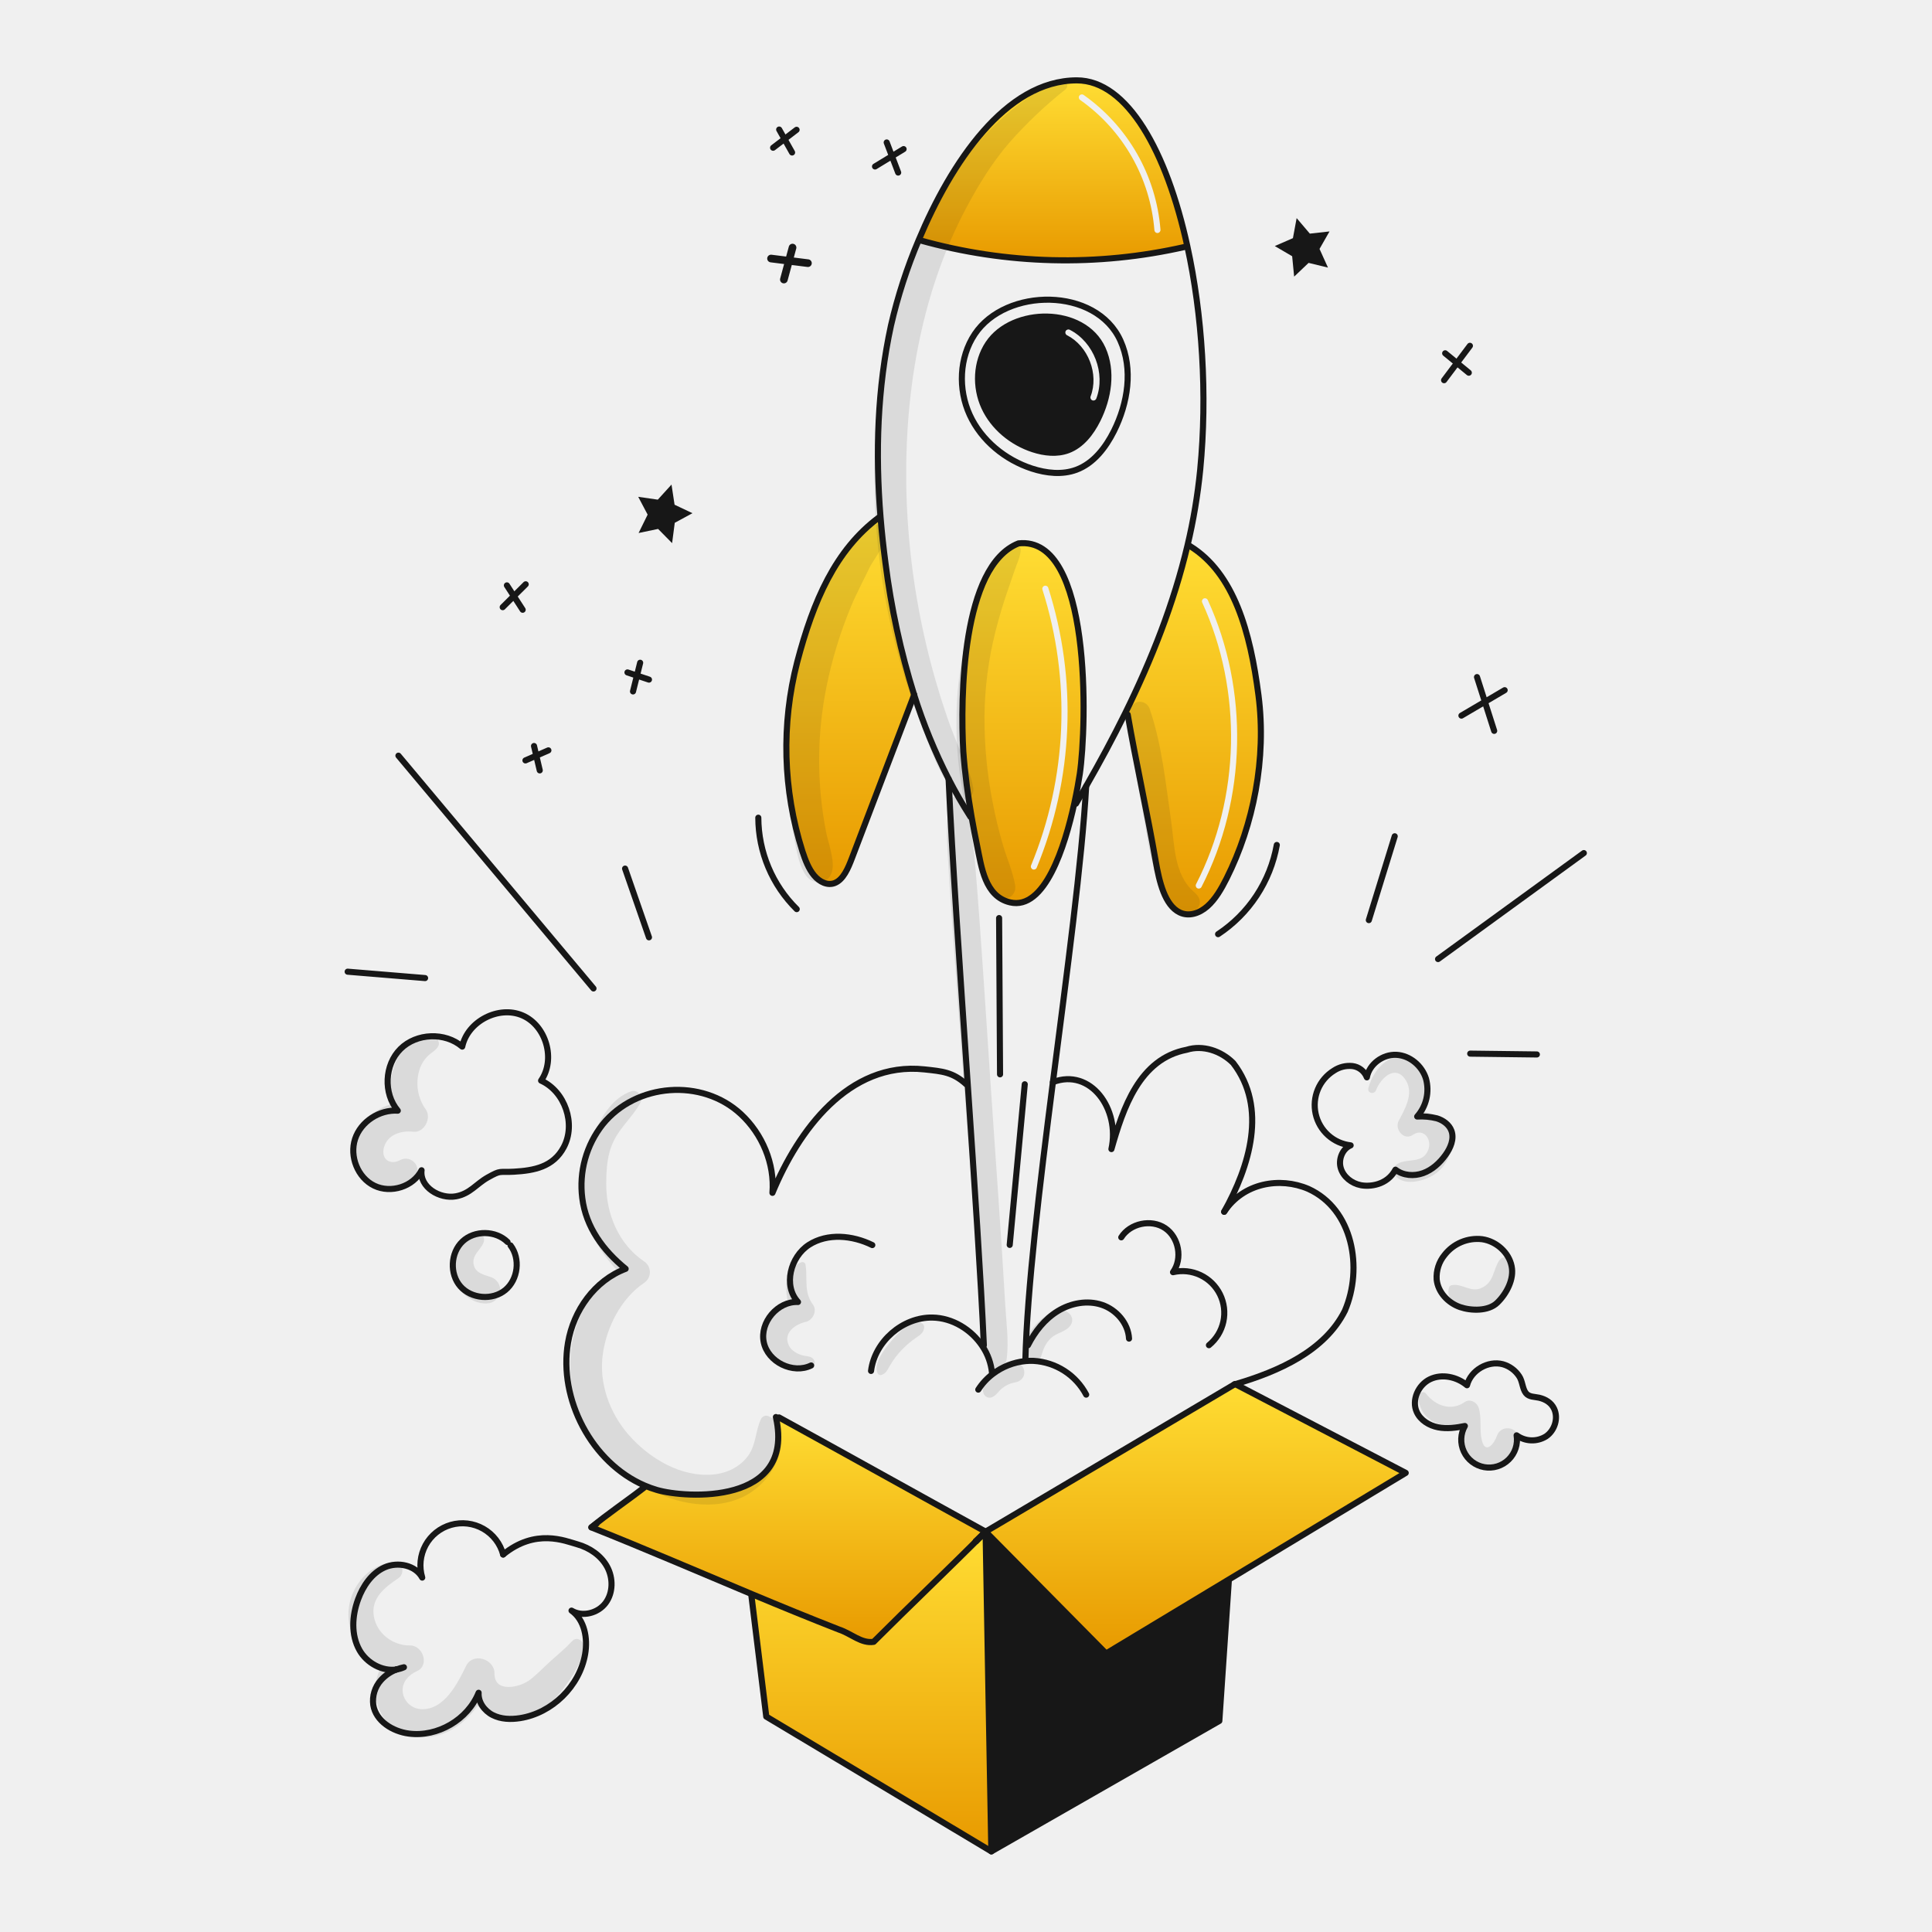
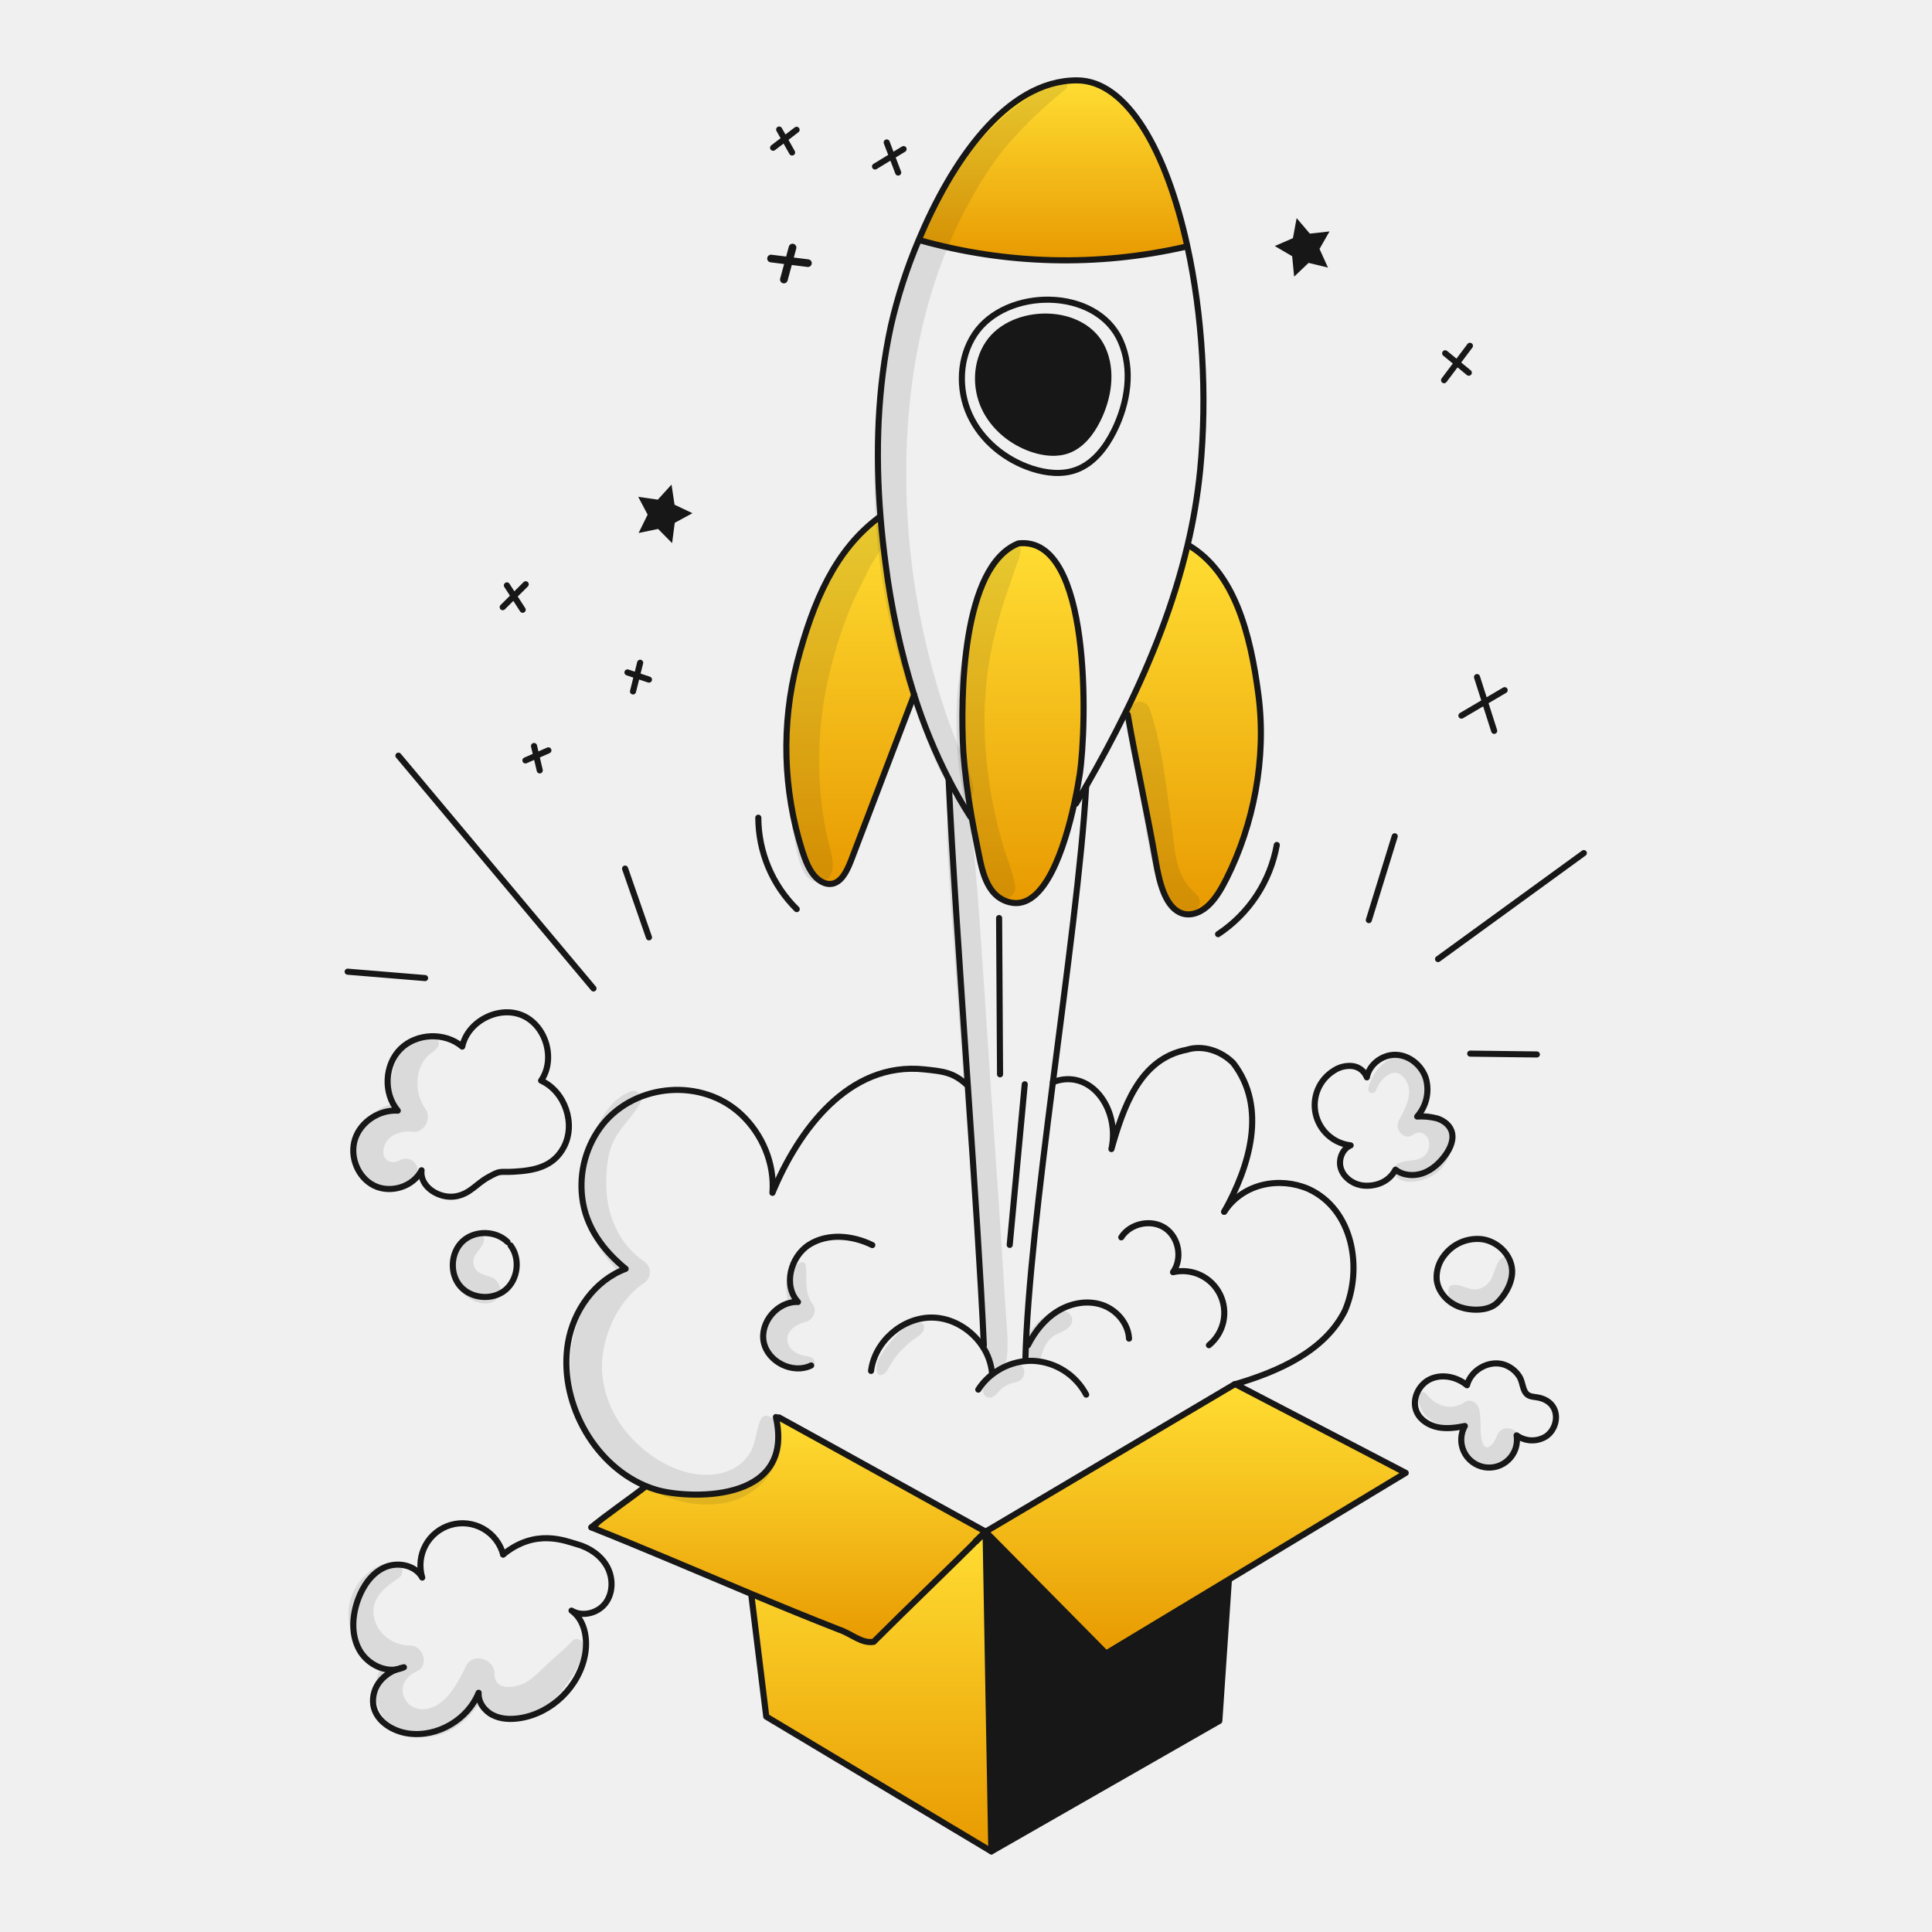
<svg xmlns="http://www.w3.org/2000/svg" width="960" height="960" viewBox="0 0 960 960" fill="none">
  <g clip-path="url(#clip0_245_123)">
-     <path fill-rule="evenodd" clip-rule="evenodd" d="M625.335 345.508C621.278 314.102 613.225 284.906 591.325 271.362L590.052 271.059C583.24 299.862 572.28 327.645 559.069 354.45L560.351 355.075C562.335 366.556 564.825 379.046 567.315 391.536C569.806 404.024 572.296 416.512 574.278 427.99C576.036 438.122 578.771 449.799 586.178 453.381C590.68 455.561 595.866 453.906 599.863 450.404C603.86 446.902 606.847 441.745 609.491 436.477C622.835 409.895 629.392 376.914 625.335 345.508ZM600.126 298.139C599.777 297.379 598.878 297.046 598.118 297.395C597.358 297.744 597.025 298.643 597.374 299.403C617.521 343.277 616.362 396.387 594.319 439.341C593.937 440.085 594.231 440.997 594.975 441.379C595.719 441.761 596.631 441.467 597.013 440.723C619.48 396.943 620.661 342.857 600.126 298.139Z" fill="url(#paint0_linear_245_123)" />
-     <path fill-rule="evenodd" clip-rule="evenodd" d="M486.127 423.271C488.08 433.261 490.507 445.672 501.86 448.376C519.147 452.483 529.138 420.582 533.799 399.238C535.144 393.092 536.044 387.824 536.544 384.544C540.046 360.616 542.65 265.953 506.076 270.01C477.839 281.182 477.156 346.792 478.656 373.392C479.456 384.261 480.899 395.06 482.756 405.777C483.603 410.642 484.541 415.496 485.541 420.33C485.738 421.277 485.93 422.262 486.127 423.271ZM520.872 292.077C520.618 291.28 519.766 290.841 518.969 291.095C518.173 291.349 517.733 292.201 517.987 292.997C532.312 337.905 530.31 386.429 512.336 430.005C512.017 430.778 512.385 431.663 513.158 431.982C513.931 432.301 514.816 431.932 515.135 431.159C533.382 386.924 535.414 337.665 520.872 292.077Z" fill="url(#paint1_linear_245_123)" />
-     <path fill-rule="evenodd" clip-rule="evenodd" d="M457.011 119.367C499.993 131.46 545.32 132.595 588.853 122.667L589.993 122.415C579.72 75.276 560.121 39.933 535.083 39.933C499.609 39.933 472.437 81.26 456.537 119.176L457.011 119.367ZM538.445 47.174C537.762 46.692 536.817 46.855 536.336 47.539C535.854 48.222 536.018 49.167 536.701 49.649C547.229 57.069 555.995 66.717 562.376 77.906C568.756 89.095 572.595 101.552 573.62 114.392C573.687 115.225 574.416 115.847 575.25 115.78C576.083 115.714 576.705 114.984 576.638 114.151C575.578 100.868 571.607 87.981 565.006 76.406C558.405 64.831 549.337 54.85 538.445 47.174Z" fill="url(#paint2_linear_245_123)" />
+     <path fillRule="evenodd" clip-rule="evenodd" d="M625.335 345.508C621.278 314.102 613.225 284.906 591.325 271.362L590.052 271.059C583.24 299.862 572.28 327.645 559.069 354.45L560.351 355.075C562.335 366.556 564.825 379.046 567.315 391.536C569.806 404.024 572.296 416.512 574.278 427.99C576.036 438.122 578.771 449.799 586.178 453.381C590.68 455.561 595.866 453.906 599.863 450.404C603.86 446.902 606.847 441.745 609.491 436.477C622.835 409.895 629.392 376.914 625.335 345.508ZM600.126 298.139C599.777 297.379 598.878 297.046 598.118 297.395C597.358 297.744 597.025 298.643 597.374 299.403C617.521 343.277 616.362 396.387 594.319 439.341C593.937 440.085 594.231 440.997 594.975 441.379C595.719 441.761 596.631 441.467 597.013 440.723C619.48 396.943 620.661 342.857 600.126 298.139Z" fill="url(#paint0_linear_245_123)" />
+     <path fillRule="evenodd" clip-rule="evenodd" d="M486.127 423.271C488.08 433.261 490.507 445.672 501.86 448.376C519.147 452.483 529.138 420.582 533.799 399.238C535.144 393.092 536.044 387.824 536.544 384.544C540.046 360.616 542.65 265.953 506.076 270.01C477.839 281.182 477.156 346.792 478.656 373.392C479.456 384.261 480.899 395.06 482.756 405.777C483.603 410.642 484.541 415.496 485.541 420.33C485.738 421.277 485.93 422.262 486.127 423.271ZM520.872 292.077C520.618 291.28 519.766 290.841 518.969 291.095C518.173 291.349 517.733 292.201 517.987 292.997C532.312 337.905 530.31 386.429 512.336 430.005C512.017 430.778 512.385 431.663 513.158 431.982C513.931 432.301 514.816 431.932 515.135 431.159C533.382 386.924 535.414 337.665 520.872 292.077Z" fill="url(#paint1_linear_245_123)" />
+     <path fillRule="evenodd" clip-rule="evenodd" d="M457.011 119.367C499.993 131.46 545.32 132.595 588.853 122.667L589.993 122.415C579.72 75.276 560.121 39.933 535.083 39.933C499.609 39.933 472.437 81.26 456.537 119.176L457.011 119.367ZM538.445 47.174C537.762 46.692 536.817 46.855 536.336 47.539C535.854 48.222 536.018 49.167 536.701 49.649C547.229 57.069 555.995 66.717 562.376 77.906C568.756 89.095 572.595 101.552 573.62 114.392C573.687 115.225 574.416 115.847 575.25 115.78C576.083 115.714 576.705 114.984 576.638 114.151C575.578 100.868 571.607 87.981 565.006 76.406C558.405 64.831 549.337 54.85 538.445 47.174Z" fill="url(#paint2_linear_245_123)" />
    <path d="M698.482 731.87L610.167 785.116L549.6 821.628L489.754 761.076L613.361 687.909C613.523 687.859 613.684 687.819 613.846 687.768L698.482 731.87Z" fill="url(#paint3_linear_245_123)" />
    <path d="M613.841 687.768C613.679 687.819 613.518 687.859 613.356 687.909L613.709 687.698L613.841 687.768Z" fill="url(#paint4_linear_245_123)" />
    <path d="M404.522 435C401.808 431.75 400.132 427.35 398.699 422.96C389.027 392.481 388.139 359.894 396.136 328.933C404.136 298.556 415.136 273.154 436.836 257.033L437.536 256.972C438.162 264.581 438.99 272.181 439.989 279.729C442.796 301.953 447.564 323.885 454.239 345.267C443.935 372.303 433.635 399.34 423.339 426.376C421.401 431.483 419.02 437.084 414.771 438.759C411.213 440.181 407.237 438.264 404.522 435Z" fill="url(#paint5_linear_245_123)" />
    <path d="M492.605 919.935C491.657 867.275 490.648 813.787 489.749 761.076L549.6 821.628L610.172 785.116L610.566 785.772L605.873 855.114L492.605 919.935Z" fill="#171717" />
    <path d="M489.749 761.076C490.649 813.787 491.657 867.276 492.605 919.935L380.756 852.974L373.338 792.594L373.538 792.094C387.949 798.119 402.401 804.053 416.974 809.745C423.029 811.764 428.074 816.81 434.13 815.8C452.094 797.837 471.047 779.873 489.13 761.687C489.23 761.596 489.322 761.495 489.412 761.405C489.544 761.283 489.634 761.182 489.685 761.132L489.749 761.076Z" fill="url(#paint6_linear_245_123)" />
    <path d="M485.2 765.527C485.153 765.568 485.109 765.612 485.069 765.658C485.027 765.69 484.989 765.727 484.958 765.769C484.922 765.794 484.892 765.825 484.867 765.86C484.685 766.032 484.695 766.011 484.867 765.86C484.894 765.827 484.925 765.797 484.958 765.769L485.069 765.658L485.2 765.527ZM373.54 792.1C347.04 781.009 320.658 769.625 293.854 758.938C293.965 758.938 296.195 757.232 296.397 757.051C296.306 757.101 295.62 757.606 293.854 758.938C301.927 752.227 311.009 746.172 319.971 739.228L320.295 738.148C322.273 739.001 324.302 739.732 326.37 740.338C340.77 744.567 394.925 747.867 385.65 704.643L387.104 704.33C421.013 722.96 455.326 742.135 489.749 761.077L489.689 761.138L489.415 761.411C487.458 763.318 486.227 764.519 485.521 765.211C486.521 764.242 488.221 762.577 489.134 761.689C471.049 779.875 452.096 797.839 434.134 815.802C428.079 816.812 423.034 811.766 416.978 809.747C402.4 804.058 387.951 798.124 373.54 792.1Z" fill="url(#paint7_linear_245_123)" />
    <path d="M373.338 792.594L380.756 852.974L492.605 919.935L605.868 855.114L610.561 785.772" stroke="#171717" stroke-width="3.053" stroke-linecap="round" stroke-linejoin="round" />
    <path d="M387.1 704.329C421.009 722.959 455.322 742.134 489.745 761.076" stroke="#171717" stroke-width="3.053" stroke-linecap="round" stroke-linejoin="round" />
    <path d="M296.407 757.04C296.407 757.043 296.405 757.045 296.404 757.047C296.402 757.049 296.399 757.05 296.397 757.05C296.197 757.231 293.965 758.937 293.854 758.937C301.927 752.226 311.009 746.171 319.971 739.227" stroke="#171717" stroke-width="3.053" stroke-linecap="round" stroke-linejoin="round" />
    <path d="M489.134 761.692C471.049 779.878 452.096 797.842 434.134 815.805C428.079 816.815 423.034 811.769 416.978 809.75C402.405 804.058 387.953 798.124 373.542 792.099C347.042 781.008 320.66 769.624 293.856 758.937C295.622 757.605 296.308 757.1 296.399 757.05" stroke="#171717" stroke-width="3.053" stroke-linecap="round" stroke-linejoin="round" />
    <path d="M489.749 761.076L489.689 761.137" stroke="#171717" stroke-width="3.053" stroke-linecap="round" stroke-linejoin="round" />
    <path d="M489.689 761.137C489.638 761.187 489.548 761.288 489.416 761.41" stroke="#171717" stroke-width="3.053" stroke-linecap="round" stroke-linejoin="round" />
    <path d="M489.416 761.41C489.326 761.5 489.235 761.601 489.134 761.692" stroke="#171717" stroke-width="3.053" stroke-linecap="round" stroke-linejoin="round" />
    <path d="M485.521 765.214C486.521 764.245 488.221 762.58 489.134 761.692" stroke="#171717" stroke-width="3.053" stroke-linecap="round" stroke-linejoin="round" />
    <path d="M484.865 765.86C484.893 765.828 484.923 765.797 484.956 765.769L485.067 765.658L485.198 765.527" stroke="#171717" stroke-width="3.053" stroke-linecap="round" stroke-linejoin="round" />
    <path d="M484.865 765.86C484.683 766.032 484.693 766.011 484.865 765.86V765.86Z" stroke="#171717" stroke-width="3.053" stroke-linecap="round" stroke-linejoin="round" />
    <path d="M492.605 919.935C491.657 867.275 490.648 813.787 489.749 761.076L489.689 761.137L489.416 761.41C487.459 763.317 486.227 764.518 485.521 765.21C485.4 765.331 485.289 765.432 485.198 765.523C485.152 765.564 485.108 765.608 485.067 765.654C485.025 765.686 484.988 765.723 484.956 765.765C484.921 765.79 484.89 765.821 484.865 765.856" stroke="#171717" stroke-width="3.053" stroke-linecap="round" stroke-linejoin="round" />
    <path d="M613.356 687.909L613.709 687.698L613.841 687.768L698.482 731.87L610.167 785.116L549.595 821.628L489.749 761.076L613.356 687.909Z" stroke="#171717" stroke-width="3.053" stroke-linecap="round" stroke-linejoin="round" />
    <path d="M436.837 257.042C415.137 273.158 404.137 298.56 396.137 328.942C388.14 359.903 389.028 392.49 398.7 422.969C400.133 427.359 401.809 431.759 404.523 435.009C407.237 438.259 411.214 440.186 414.767 438.773C419.016 437.098 421.397 431.497 423.335 426.39C433.629 399.354 443.929 372.318 454.235 345.281C454.244 345.239 454.257 345.199 454.275 345.16" stroke="#171717" stroke-width="3.028" stroke-linecap="round" stroke-linejoin="round" />
    <path d="M591.325 271.362C613.225 284.906 621.278 314.102 625.335 345.508C629.392 376.914 622.835 409.895 609.491 436.477C606.847 441.745 603.86 446.902 599.863 450.404C595.866 453.906 590.68 455.561 586.178 453.381C578.771 449.799 576.036 438.122 574.278 427.99C570.312 405.031 564.317 378.035 560.351 355.075" stroke="#171717" stroke-width="3.028" stroke-linecap="round" stroke-linejoin="round" />
    <path d="M533.8 399.238C535.142 393.092 536.04 387.824 536.545 384.544C540.045 360.616 542.651 265.953 506.077 270.01C477.84 281.182 477.154 346.79 478.657 373.392C479.457 384.261 480.898 395.06 482.757 405.777C483.604 410.642 484.543 415.496 485.542 420.33C487.682 430.654 489.357 445.399 501.861 448.376C519.147 452.483 529.138 420.582 533.8 399.238Z" stroke="#171717" stroke-width="3.028" stroke-linecap="round" stroke-linejoin="round" />
    <path d="M491.031 170.755C484.925 179.908 484.461 192.301 489.053 202.303C493.645 212.305 502.889 219.853 513.344 223.264C518.956 225.09 525.162 225.787 530.693 223.738C537.434 221.238 542.157 215.049 545.377 208.61C550.826 197.701 552.925 184.43 547.91 173.31C538.423 152.307 503.192 152.519 491.031 170.755Z" stroke="#171717" stroke-width="3.028" stroke-linecap="round" stroke-linejoin="round" />
    <path d="M613.265 594.468C613.257 594.477 613.25 594.487 613.245 594.498C613.074 594.798 611.56 597.142 608.28 602.127C617.807 587.727 635.972 584.699 650.101 590.754C672.301 600.846 677.35 630.113 668.267 651.306C658.256 671.328 635.367 681.44 613.841 687.768C613.679 687.819 613.518 687.859 613.356 687.909C613.346 687.909 613.326 687.92 613.316 687.92" stroke="#171717" stroke-width="3.028" stroke-linecap="round" stroke-linejoin="round" />
    <path d="M523.184 537.7C541.875 530.535 556.639 551.052 552.259 570.973C557.992 550.82 566.105 526.125 589.64 521.634C597.623 519.101 606.706 522.128 612.761 528.183C629.917 550.383 620.834 579.653 608.28 602.127C611.166 597.637 613.023 594.801 613.245 594.498" stroke="#171717" stroke-width="3.028" stroke-linecap="round" stroke-linejoin="round" />
    <path d="M385.539 704.117C385.58 704.289 385.62 704.47 385.65 704.642C394.925 747.866 340.771 744.566 326.37 740.337C324.302 739.732 322.273 739 320.295 738.147C294.005 726.824 277.464 695.176 282.238 667.16C284.952 651.225 295.458 636.279 310.879 630.466C299.788 621.444 291.109 609.807 289.322 595.315C288.498 588.838 288.972 582.262 290.717 575.971C292.462 569.679 295.443 563.799 299.485 558.671C316.117 538.144 348.785 535.631 368.141 553.595C378.768 563.465 385.005 578.179 383.824 592.722C396.509 562.002 421.578 527.336 459.312 531.372C468.264 532.331 473.441 532.705 480.112 538.772" stroke="#171717" stroke-width="3.028" stroke-linecap="round" stroke-linejoin="round" />
    <path d="M471.352 387.027C473.052 425.127 477.033 482.598 480.858 538.719C484.189 587.534 487.398 635.31 488.871 668.442" stroke="#171717" stroke-width="3.028" stroke-linecap="round" stroke-linejoin="round" />
    <path d="M539.715 390.639C537.596 428.283 530.158 483.213 523.184 537.7C516.574 589.331 510.367 640.568 509.484 676.283" stroke="#171717" stroke-width="3.028" stroke-linecap="round" stroke-linejoin="round" />
    <path d="M510.771 668.442C514.212 661.65 519.127 655.433 525.626 651.457C532.125 647.481 540.32 645.947 547.536 648.369C554.752 650.791 560.615 657.533 561.009 665.142" stroke="#171717" stroke-width="3.028" stroke-linecap="round" stroke-linejoin="round" />
    <path d="M492.928 682.207C492.47 677.448 490.829 672.88 488.155 668.916C482.695 660.641 473.279 654.848 463.318 654.687C448.564 654.444 434.627 666.565 432.818 681.208" stroke="#171717" stroke-width="3.028" stroke-linecap="round" stroke-linejoin="round" />
    <path d="M486.1 690.493C488.028 687.492 490.471 684.855 493.316 682.702C498.015 679.12 503.614 676.909 509.493 676.314C510.868 676.185 512.251 676.152 513.631 676.214C519.055 676.53 524.305 678.24 528.875 681.178C533.445 684.116 537.18 688.184 539.719 692.987" stroke="#171717" stroke-width="3.028" stroke-linecap="round" stroke-linejoin="round" />
    <path d="M280.139 570.015C286.274 558.5 280.764 542.332 268.866 536.953C276.203 526.407 271.409 509.634 259.611 504.553C247.813 499.472 232.323 507.48 229.679 520.053C221.131 512.753 206.979 513.292 199.009 521.214C191.039 529.136 190.409 543.285 197.657 551.883C188.544 551.318 179.279 557.283 176.433 565.962C173.587 574.641 177.765 585.187 185.99 589.173C194.215 593.159 205.377 589.658 209.474 581.493C208.415 589.759 218.406 595.945 226.6 594.431C233.594 593.139 236.662 588.285 242.364 585.086C249.146 581.286 247.733 582.644 255.322 582.21C265.354 581.641 274.891 579.9 280.139 570.015Z" stroke="#171717" stroke-width="3.028" stroke-linecap="round" stroke-linejoin="round" />
    <path d="M252.2 617.144C246.347 611.344 235.831 611.2 229.836 616.852C223.841 622.504 223.331 633 228.77 639.2C234.209 645.4 244.685 646.265 251.063 641.037C257.441 635.809 258.673 625.374 253.677 618.825" stroke="#171717" stroke-width="3.028" stroke-linecap="round" stroke-linejoin="round" />
    <path d="M197.061 829.541C194.069 830.667 191.394 832.498 189.261 834.879C187.772 836.542 186.663 838.51 186.012 840.645C185.36 842.78 185.181 845.031 185.487 847.242C186.799 855.225 195.114 860.351 203.127 861.401C217.418 863.268 232.435 854.501 237.827 841.126C237.527 845.738 240.683 850.098 244.8 852.197C248.917 854.296 253.772 854.448 258.334 853.741C274.309 851.269 287.984 837.841 290.749 821.911C292.112 814.059 290.477 804.916 283.988 800.304C289.397 803.614 297.117 801.604 300.912 796.52C304.707 791.436 304.717 784.096 301.699 778.526C298.681 772.956 293.01 769.1 286.899 767.374C280.788 765.648 266.069 759.29 250.013 772.43" stroke="#171717" stroke-width="3.028" stroke-linecap="round" stroke-linejoin="round" />
    <path d="M197.071 829.541C198.33 829.345 199.555 828.979 200.714 828.451C199.472 828.712 198.253 829.077 197.071 829.541V829.541Z" stroke="#171717" stroke-width="3.028" stroke-linecap="round" stroke-linejoin="round" />
    <path d="M197.071 829.541H197.061" stroke="#171717" stroke-width="3.028" stroke-linecap="round" stroke-linejoin="round" />
    <path d="M250.014 772.43C249.3 769.747 248.058 767.232 246.362 765.033C244.666 762.835 242.549 760.996 240.134 759.625C237.719 758.253 235.056 757.377 232.298 757.046C229.541 756.715 226.746 756.937 224.075 757.698C221.405 758.46 218.913 759.746 216.745 761.481C214.577 763.216 212.776 765.365 211.447 767.804C210.119 770.243 209.29 772.921 209.008 775.684C208.726 778.447 208.998 781.238 209.807 783.894C206.416 777.668 197.616 775.922 191.137 778.808C184.658 781.694 180.359 788.083 177.917 794.733C174.929 802.878 174.364 812.374 178.623 819.933C182.246 826.362 189.977 830.633 197.061 829.541" stroke="#171717" stroke-width="3.028" stroke-linecap="round" stroke-linejoin="round" />
    <path d="M693.4 581.207C697.194 584.184 702.624 584.567 707.155 582.922C711.686 581.277 715.411 577.846 718.236 573.93C720.759 570.418 722.707 565.887 721.193 561.84C720.053 558.762 717.086 556.653 713.947 555.694C710.759 554.899 707.468 554.596 704.188 554.794C706.425 552.274 707.997 549.235 708.76 545.954C709.523 542.672 709.454 539.251 708.558 536.003C706.59 529.584 700.558 524.457 693.844 524.134C687.13 523.811 680.391 528.734 679.18 535.334C678.613 533.829 677.642 532.508 676.375 531.517C675.108 530.526 673.593 529.901 671.995 529.712C668.771 529.383 665.533 530.182 662.831 531.973C659.267 534.172 656.476 537.428 654.849 541.287C653.221 545.146 652.837 549.416 653.75 553.504C654.663 557.591 656.828 561.292 659.944 564.092C663.059 566.891 666.97 568.65 671.131 569.122C666.953 570.888 664.924 576.196 666.246 580.522C667.568 584.848 671.666 588.01 676.116 588.898C680.566 589.786 689.218 589 693.4 581.207Z" stroke="#171717" stroke-width="3.028" stroke-linecap="round" stroke-linejoin="round" />
    <path d="M751.112 629.144C749.699 622.231 743.422 616.744 736.438 615.752C732.923 615.346 729.362 615.852 726.099 617.222C722.836 618.591 719.98 620.779 717.808 623.573C714.994 626.988 713.587 631.348 713.873 635.764C714.488 642.072 719.514 647.42 725.509 649.489C730.909 651.346 739.557 651.649 743.997 647.309C748.589 642.839 752.434 635.633 751.112 629.144Z" stroke="#171717" stroke-width="3.028" stroke-linecap="round" stroke-linejoin="round" />
    <path d="M746.752 677.878C739.352 675.93 730.852 680.916 728.94 688.323C723.934 684.123 716.54 682.51 710.623 685.306C704.706 688.102 701.258 695.771 704.013 701.695C705.9 705.762 710.159 708.346 714.549 709.214C718.939 710.082 723.49 709.456 727.88 708.568C726.79 710.492 726.177 712.65 726.092 714.86C726.006 717.07 726.452 719.268 727.391 721.27C728.33 723.273 729.734 725.021 731.488 726.369C733.241 727.717 735.292 728.626 737.468 729.019C739.645 729.411 741.883 729.277 743.997 728.627C746.111 727.977 748.039 726.83 749.618 725.282C751.198 723.734 752.384 721.83 753.076 719.73C753.769 717.63 753.949 715.394 753.6 713.21C755.708 714.745 758.227 715.615 760.833 715.706C763.439 715.798 766.013 715.108 768.223 713.725C772.523 710.808 774.45 704.672 772.223 699.979C770.79 696.952 767.934 695.256 764.776 694.52C762.535 694.005 759.776 694.247 758.216 692.249C756.45 689.988 756.561 686.355 754.855 683.832C752.958 680.937 750.081 678.824 746.752 677.878V677.878Z" stroke="#171717" stroke-width="3.028" stroke-linecap="round" stroke-linejoin="round" />
    <path d="M484.37 166.022C476.6 177.668 476.014 193.432 481.847 206.158C487.68 218.884 499.447 228.481 512.769 232.831C519.894 235.152 527.796 236.031 534.82 233.426C543.409 230.237 549.413 222.376 553.511 214.191C560.444 200.304 563.118 183.42 556.73 169.271C544.67 142.548 499.841 142.82 484.37 166.022Z" stroke="#171717" stroke-width="3.028" stroke-linecap="round" stroke-linejoin="round" />
    <path d="M534.669 399.319C536.364 396.442 538.043 393.549 539.705 390.639C546.505 378.781 553.026 366.721 559.071 354.45C572.282 327.645 583.242 299.862 590.054 271.059C593.008 258.672 595.118 246.099 596.371 233.426C599.994 196.146 597.401 156.243 589.993 122.414C579.72 75.275 560.121 39.932 535.083 39.932C499.609 39.932 472.432 81.259 456.537 119.175C450.702 132.924 446.082 147.158 442.731 161.713C435.939 192.907 434.94 225.1 437.531 256.981C438.157 264.59 438.985 272.19 439.984 279.738C442.79 301.962 447.559 323.894 454.234 345.276C458.765 359.646 464.491 373.612 471.35 387.027C474.66 393.465 478.276 399.749 482.199 405.878" stroke="#171717" stroke-width="3.028" stroke-linecap="round" stroke-linejoin="round" />
    <path d="M457.011 119.366C499.993 131.459 545.319 132.594 588.853 122.666" stroke="#171717" stroke-width="3.028" stroke-linecap="round" stroke-linejoin="round" />
    <path d="M729.839 185.194L718.1 175.553" stroke="#171717" stroke-width="3.028" stroke-linecap="round" stroke-linejoin="round" />
    <path d="M717.554 188.918L730.389 171.83" stroke="#171717" stroke-width="3.028" stroke-linecap="round" stroke-linejoin="round" />
    <path d="M742.452 363.161L733.918 336.443" stroke="#171717" stroke-width="3.028" stroke-linecap="round" stroke-linejoin="round" />
    <path d="M726.175 355.586L747.656 342.95" stroke="#171717" stroke-width="3.028" stroke-linecap="round" stroke-linejoin="round" />
    <path d="M680.164 457.2L693.029 415.539" stroke="#171717" stroke-width="3.028" stroke-linecap="round" stroke-linejoin="round" />
    <path d="M714.559 476.552L787 423.891" stroke="#171717" stroke-width="3.028" stroke-linecap="round" stroke-linejoin="round" />
    <path d="M730.535 523.547L763.656 523.956" stroke="#171717" stroke-width="3.028" stroke-linecap="round" stroke-linejoin="round" />
    <path d="M294.9 491.155L197.977 375.487" stroke="#171717" stroke-width="3.028" stroke-linecap="round" stroke-linejoin="round" />
    <path d="M322.469 465.752L310.6 431.6" stroke="#171717" stroke-width="3.028" stroke-linecap="round" stroke-linejoin="round" />
    <path d="M211.221 486L172.75 482.826" stroke="#171717" stroke-width="3.028" stroke-linecap="round" stroke-linejoin="round" />
    <path d="M433.445 618.67C423.596 613.815 411.184 612.612 401.951 618.557C392.718 624.502 389.062 638.888 396.516 646.952C386.444 646.502 377.454 657.058 379.502 666.929C381.55 676.8 394.002 682.909 403.059 678.49" stroke="#171717" stroke-width="3.028" stroke-linecap="round" stroke-linejoin="round" />
    <path d="M557.149 614.826C561.563 607.826 572.067 605.608 578.932 610.232C585.797 614.856 587.693 625.422 582.863 632.144C587.43 631.074 592.225 631.582 596.466 633.587C600.706 635.592 604.142 638.975 606.213 643.183C608.284 647.392 608.868 652.178 607.869 656.761C606.87 661.344 604.347 665.453 600.712 668.418" stroke="#171717" stroke-width="3.028" stroke-linecap="round" stroke-linejoin="round" />
-     <path fill-rule="evenodd" clip-rule="evenodd" d="M489.053 202.303C493.635 212.314 502.889 219.853 513.344 223.264C518.956 225.09 525.162 225.787 530.693 223.736C537.434 221.233 542.157 215.047 545.377 208.608C550.826 197.701 552.925 184.43 547.91 173.308C538.423 152.307 503.192 152.519 491.031 170.755C484.925 179.903 484.471 192.292 489.053 202.303ZM531.56 163.869C530.815 163.49 529.903 163.786 529.523 164.531C529.143 165.276 529.44 166.187 530.185 166.567C540.751 171.953 546.127 185.883 541.918 196.971C541.621 197.753 542.014 198.627 542.796 198.924C543.577 199.22 544.452 198.827 544.748 198.046C549.507 185.513 543.503 169.957 531.56 163.869Z" fill="#171717" />
+     <path fillRule="evenodd" clip-rule="evenodd" d="M489.053 202.303C493.635 212.314 502.889 219.853 513.344 223.264C518.956 225.09 525.162 225.787 530.693 223.736C537.434 221.233 542.157 215.047 545.377 208.608C550.826 197.701 552.925 184.43 547.91 173.308C538.423 152.307 503.192 152.519 491.031 170.755C484.925 179.903 484.471 192.292 489.053 202.303ZM531.56 163.869C530.815 163.49 529.903 163.786 529.523 164.531C529.143 165.276 529.44 166.187 530.185 166.567C540.751 171.953 546.127 185.883 541.918 196.971C541.621 197.753 542.014 198.627 542.796 198.924C543.577 199.22 544.452 198.827 544.748 198.046C549.507 185.513 543.503 169.957 531.56 163.869Z" fill="#171717" />
    <path d="M446.3 85.743L440.6 70.783" stroke="#171717" stroke-width="3.028" stroke-linecap="round" stroke-linejoin="round" />
    <path d="M434.794 82.721L448.988 74.083" stroke="#171717" stroke-width="3.028" stroke-linecap="round" stroke-linejoin="round" />
    <path d="M393.582 75.769L387.17 64.369" stroke="#171717" stroke-width="3.028" stroke-linecap="round" stroke-linejoin="round" />
    <path d="M384.151 73.41L395.817 64.5" stroke="#171717" stroke-width="3.028" stroke-linecap="round" stroke-linejoin="round" />
    <path d="M395.884 451.735C389.865 445.796 385.08 438.725 381.805 430.929C378.53 423.133 376.829 414.767 376.8 406.311" stroke="#171717" stroke-width="3.028" stroke-linecap="round" stroke-linejoin="round" />
    <path d="M605.264 464.177C612.873 459.15 619.382 452.629 624.396 445.011C629.411 437.393 632.826 428.836 634.435 419.859" stroke="#171717" stroke-width="3.028" stroke-linecap="round" stroke-linejoin="round" />
    <path d="M501.723 618.587L509.195 538.767" stroke="#171717" stroke-width="3.028" stroke-linecap="round" stroke-linejoin="round" />
    <path d="M496.919 533.827L496.45 456.177" stroke="#171717" stroke-width="3.028" stroke-linecap="round" stroke-linejoin="round" />
    <path d="M259.712 302.98L251.874 290.871" stroke="#171717" stroke-width="3.028" stroke-linecap="round" stroke-linejoin="round" />
    <path d="M249.79 301.7L261.219 290.333" stroke="#171717" stroke-width="3.028" stroke-linecap="round" stroke-linejoin="round" />
    <path d="M322.469 337.694L311.786 334.124" stroke="#171717" stroke-width="3.028" stroke-linecap="round" stroke-linejoin="round" />
    <path d="M318.09 329.318L314.539 343.568" stroke="#171717" stroke-width="3.028" stroke-linecap="round" stroke-linejoin="round" />
    <path d="M261.091 377.843L272.491 372.851" stroke="#171717" stroke-width="3.028" stroke-linecap="round" stroke-linejoin="round" />
    <path d="M268.2 382.8L265.351 370.689" stroke="#171717" stroke-width="3.028" stroke-linecap="round" stroke-linejoin="round" />
    <path d="M389.507 138.9L393.807 123.018" stroke="#171717" stroke-width="3.809" stroke-linecap="round" stroke-linejoin="round" />
    <path d="M383.128 128.462L401.454 130.762" stroke="#171717" stroke-width="3.809" stroke-linecap="round" stroke-linejoin="round" />
    <path d="M644.293 108.38L650.853 116.09L660.628 114.997L655.665 123.688L659.862 132.966L650.234 130.627L643.053 137.455L642.066 127.319L633.43 122.26L642.449 118.335L644.293 108.38Z" fill="#171717" />
    <path d="M333.669 240.781L335.19 250.79L344.076 255.006L335.281 259.782L333.966 269.881L327.01 262.824L317.311 264.849L321.807 255.712L317.128 246.865L326.862 248.274L333.669 240.781Z" fill="#171717" />
    <g opacity="0.1">
      <path d="M525.778 39.958C504.178 49.998 486.165 68.141 472.978 87.758C458.583 109.182 449.334 134.091 443.509 159.126C431.647 210.117 431.392 264.51 443.719 315.426C447.152 329.711 451.542 343.749 456.859 357.445C461.797 370.101 466.424 386.192 476.244 395.955C479.644 399.336 484.197 395.755 483.608 391.668C482.762 385.795 480.093 379.925 477.755 374.468C475.203 368.511 472.755 362.504 470.648 356.373C466.648 344.727 463.202 332.863 460.37 320.879C454.62 296.68 451.303 271.966 450.47 247.106C448.918 198.052 456.956 146.839 480.195 103.176C486.216 91.862 493.123 80.607 501.518 70.899C509.981 61.304 519.278 52.477 529.3 44.523C532.044 42.307 528.547 38.671 525.778 39.958Z" fill="#171717" />
    </g>
    <g opacity="0.1">
      <path d="M435.361 260.6C429.336 260.257 425.381 267.638 422.461 271.948C418.805 277.231 415.471 282.728 412.475 288.411C406.725 299.456 402.109 311.055 398.7 323.031C391.941 346.983 389.623 371.97 391.862 396.756C392.476 403.331 393.384 409.897 394.609 416.386C395.747 422.412 396.885 429.814 400.442 434.976C403.866 439.943 411.574 439.557 413.366 433.287C414.966 427.687 411.638 419.158 410.53 413.657C405.814 389.771 405.861 365.19 410.667 341.322C413.414 327.669 417.486 314.317 422.824 301.454C425.558 294.864 428.95 288.607 432.024 282.185C434.48 277.056 441.624 269.572 439.247 263.556C438.983 262.722 438.468 261.99 437.772 261.461C437.076 260.931 436.234 260.629 435.36 260.597L435.361 260.6Z" fill="#171717" />
    </g>
    <g opacity="0.1">
      <path d="M503.814 271.2C498.222 274.647 493.843 282.654 490.942 288.38C487.414 295.211 484.498 302.341 482.227 309.685C477.853 324.397 475.518 339.639 475.288 354.985C474.947 370.36 476.442 385.721 479.742 400.741C481.404 408.224 483.442 415.618 485.849 422.895C488.176 429.943 490.417 437.788 494.643 443.928C498.159 449.037 505.443 445.806 504.41 439.81C503.21 432.882 500.196 426.246 498.236 419.48C496.254 412.641 494.593 405.72 493.254 398.716C490.469 384.583 489.104 370.207 489.182 355.802C489.339 341.687 491.157 327.64 494.597 313.949C496.333 307.075 498.397 300.088 500.726 293.406C501.913 290.006 503.061 286.623 504.226 283.227C505.363 279.927 507.02 276.663 507.195 273.144C507.189 272.75 507.082 272.364 506.882 272.025C506.682 271.685 506.397 271.403 506.056 271.207C505.714 271.011 505.327 270.908 504.933 270.907C504.539 270.906 504.151 271.008 503.809 271.202L503.814 271.2Z" fill="#171717" />
    </g>
    <g opacity="0.1">
      <path d="M565.308 348.81L565.114 348.881C564.06 349.201 563.134 349.845 562.467 350.722C561.8 351.598 561.425 352.662 561.397 353.763C561.358 370.145 564.797 386.63 567.755 402.694C570.187 415.903 571.426 430.504 578.11 442.447C580.48 446.679 584.977 452.587 590.201 453.175C591.417 453.328 592.649 453.066 593.698 452.433C594.747 451.8 595.553 450.831 595.984 449.684C596.851 446.835 595.064 444.752 593.099 443.023C583.348 434.446 583.652 419.859 581.915 407.843C579.244 389.368 577.373 370.155 571.341 352.417C571.023 351.362 570.38 350.434 569.503 349.766C568.626 349.099 567.561 348.726 566.459 348.701C566.072 348.682 565.684 348.719 565.308 348.81Z" fill="#171717" />
    </g>
    <g opacity="0.1">
      <path d="M472.1 398.343C469.93 406.631 470.454 416.643 470.959 425.148C471.488 434.084 472.008 443.019 472.648 451.948C473.954 470.148 475.261 488.346 476.567 506.541C479.204 542.946 482.156 579.341 485.006 615.729C485.784 625.658 486.594 635.584 487.436 645.507C488.305 655.727 488.193 666.633 491.002 676.532C492.553 682.001 499.555 680.237 500.209 675.285C501.37 666.498 500.023 657.308 499.509 648.485C498.968 639.219 498.403 629.954 497.814 620.692C496.648 602.822 495.434 584.955 494.17 567.092C491.629 531.033 489.424 494.953 486.837 458.897C486.125 448.964 485.351 439.038 484.516 429.118C484.075 423.894 483.487 418.805 482.628 413.631C481.779 408.512 481.35 403.155 479.334 398.343C478.011 395.184 473.134 394.407 472.102 398.343H472.1Z" fill="#171717" />
    </g>
    <g opacity="0.1">
      <path d="M437.992 683.239C440.392 682.36 441.1 680.49 442.313 678.38C443.944 675.589 445.905 673.003 448.154 670.68C450.376 668.362 452.841 666.288 455.506 664.495C457.542 663.107 459.048 662.055 459.236 659.445C459.239 659.076 459.144 658.713 458.96 658.393C458.777 658.073 458.511 657.808 458.191 657.624C453.043 654.743 445.845 662.816 442.891 666.344C439.897 669.917 433.591 677.611 436.141 682.488C436.324 682.8 436.605 683.042 436.94 683.178C437.275 683.314 437.645 683.337 437.994 683.242L437.992 683.239Z" fill="#171717" />
    </g>
    <g opacity="0.1">
      <path d="M492.487 694.412C494.887 693.767 496.078 691.265 498.009 689.812C499.688 688.405 501.697 687.449 503.848 687.034C506.919 686.69 509.375 684.523 508.923 681.18C508.53 678.28 505.463 675.872 502.475 676.885C498.862 677.96 495.562 679.89 492.852 682.51C490.757 684.678 487.395 689.089 488.682 692.248C488.918 693.027 489.445 693.686 490.153 694.088C490.861 694.49 491.697 694.605 492.487 694.408V694.412Z" fill="#171717" />
    </g>
    <g opacity="0.1">
      <path d="M517.314 674.067C518.358 670.48 519.471 667.458 522.279 664.838C525.007 662.292 529.125 661.888 531.518 659.099C533.877 656.35 532.779 652.836 529.524 651.544C524.378 649.504 518.036 654.423 514.774 658.053C511.174 662.053 508.399 667.373 508.354 672.853C508.311 678.037 515.881 678.993 517.314 674.065V674.067Z" fill="#171717" />
    </g>
    <g opacity="0.1">
      <path d="M404.576 675.943C403.569 673.805 401.062 674.026 399.105 673.55C396.341 672.877 393.23 671.22 391.951 668.517C388.966 662.21 395.292 657.954 400.533 656.779C403.884 656.028 406.176 651.243 403.982 648.301C399.236 641.937 401.422 635.496 400.243 628.284C400.129 627.878 399.859 627.532 399.492 627.324C399.124 627.115 398.689 627.06 398.282 627.171C387.657 631.196 390.118 646.19 394.015 654.127L399 645.442C387.485 643.986 377.821 657.149 380.477 667.879C382.657 676.689 394.639 685.079 403.334 679.854C403.8 679.586 404.187 679.198 404.454 678.732C404.722 678.265 404.861 677.735 404.857 677.197C404.844 676.765 404.75 676.34 404.578 675.943H404.576Z" fill="#171717" />
    </g>
    <g opacity="0.1">
      <path d="M378.257 704.843C375.366 710.648 375.798 717.506 371.98 723.01C367.967 728.795 361.418 731.985 354.504 732.653C338.428 734.207 322.562 724.628 312.336 712.915C302.836 702.027 297.467 687.128 299.563 672.655C301.495 659.32 308.619 645.255 319.888 637.577C320.818 637.003 321.586 636.2 322.118 635.245C322.65 634.291 322.93 633.216 322.93 632.123C322.93 631.03 322.65 629.955 322.118 629C321.586 628.046 320.818 627.243 319.888 626.668C307.294 618.068 301.118 603.057 301.244 588.053C301.306 580.707 301.679 573.565 304.987 566.848C308.416 559.883 314.425 554.834 318.132 548.111C319.706 545.257 317.058 541.058 313.632 542.258C304.913 545.311 299.732 553.53 295.879 561.525C291.95 569.683 288.185 578.865 288.16 588.053C288.111 606.782 298.269 624.572 312.233 636.589L313.511 626.668C284.701 641.908 276.192 676.909 289.244 705.633C295.68 719.796 307.387 731.809 321 739.233C335.865 747.333 355.236 751.381 370.884 742.933C378.045 738.886 383.574 732.474 386.522 724.795C389.168 718.046 389.891 707.511 382.168 703.82C381.511 703.45 380.735 703.35 380.005 703.541C379.275 703.732 378.648 704.2 378.256 704.845L378.257 704.843Z" fill="#171717" />
    </g>
    <g opacity="0.1">
      <path d="M217.952 517.677C216.409 512.977 211.015 512.928 207.206 514.915C202.529 517.354 199.053 522.236 196.966 526.943C194.692 532.009 193.689 537.554 194.044 543.096C194.399 548.638 196.102 554.009 199.005 558.743L207.257 548.009C191.54 545.175 174.908 556.239 175.788 573.33C176.188 581.008 180.928 588.292 188.466 590.63C195.242 592.73 203.277 591.03 206.753 584.414C207.361 583.303 207.592 582.024 207.412 580.77C207.233 579.516 206.651 578.355 205.755 577.459C204.86 576.563 203.698 575.982 202.444 575.802C201.19 575.622 199.912 575.853 198.8 576.461C193.8 579.131 189.276 575.961 190.761 570.267C192.461 563.743 199.343 561.654 205.315 562.367C210.715 563.009 214.584 555.64 211.624 551.367C209.612 548.566 208.273 545.339 207.709 541.937C207.145 538.535 207.372 535.048 208.373 531.748C209.325 528.508 211.264 525.646 213.92 523.561C215.52 522.324 218.814 520.295 217.952 517.673V517.677Z" fill="#171717" />
    </g>
    <g opacity="0.1">
      <path d="M238.557 613.394C230.066 611.158 224.583 622.53 224.468 629.539C224.321 638.539 232.694 648.233 242.042 647.669C243.629 647.618 245.146 647.006 246.325 645.942C247.504 644.878 248.267 643.43 248.48 641.857C248.693 640.283 248.342 638.685 247.488 637.346C246.634 636.007 245.334 635.014 243.818 634.543C240.242 633.335 236.034 632.535 235.313 628.071C234.583 623.555 238.653 621.271 240.238 617.526C240.925 615.904 240.493 613.904 238.557 613.394Z" fill="#171717" />
    </g>
    <g opacity="0.1">
      <path d="M195.819 776.146C181.735 777.185 171.786 791.301 173.284 804.927C174.942 820.016 188.884 831.234 203.738 831.322L200.278 818.548C182.17 826.192 181.844 852.658 199.572 860.974C208.162 865.004 218.447 863.459 226.28 858.374C234.768 852.863 240.112 844.156 244.68 835.367L230.6 831.551C230.007 847.865 247.329 857.62 261.856 853.01C269.634 850.542 275.336 845.21 280.119 838.803C284.634 832.755 288.945 826.483 290.06 818.857C290.515 815.747 286.868 812.665 284.26 815.482C280.96 819.05 277.178 822.182 273.554 825.416C270.044 828.547 266.713 832.216 262.916 834.976C257.979 838.563 245.583 841.243 245.711 831.551C245.805 824.351 235.003 820.866 231.629 827.737C227.351 836.451 220.648 850.091 208.907 849.237C206.697 849.052 204.617 848.113 203.015 846.579C201.413 845.044 200.387 843.007 200.107 840.806C199.607 835.894 203.012 832.242 207.192 830.384C213.605 827.534 210.128 817.527 203.732 817.61C195.27 817.72 187.304 811.772 185.781 803.233C184.155 794.123 191.296 788.641 197.99 784.18C201.271 781.994 200.382 775.807 195.813 776.144L195.819 776.146Z" fill="#171717" />
    </g>
    <g opacity="0.1">
      <path d="M683.72 541.742C686.27 535.242 693.714 528.579 698.705 537.056C702.505 543.508 698.118 551.078 695.023 556.87C692.765 561.095 697.583 567.007 702.059 563.905C707.331 560.252 711.702 566.132 709.706 571.33C706.972 578.448 699.559 575.382 694.49 578.247C693.965 578.565 693.519 578.997 693.184 579.511C692.85 580.025 692.635 580.608 692.557 581.217C692.478 581.825 692.538 582.443 692.731 583.025C692.925 583.608 693.247 584.139 693.674 584.579C697.774 589.048 706.174 587.151 710.966 584.62C713.81 583.15 716.232 580.978 717.999 578.308C719.767 575.639 720.823 572.562 721.066 569.369C721.839 556.946 707.573 547.223 696.873 555.025L703.909 562.061C709.27 551.421 714.656 535.972 702.565 527.524C692.088 520.204 682.437 530.95 679.928 540.695C679.282 543.202 682.818 544.053 683.728 541.742H683.72Z" fill="#171717" />
    </g>
    <g opacity="0.1">
      <path d="M719.979 639.84C717.234 649.897 734.848 650.909 740.701 648.973C748.681 646.335 757.591 633.082 750.127 625.704C749.763 625.352 749.325 625.086 748.844 624.927C748.364 624.767 747.853 624.718 747.351 624.782C746.849 624.847 746.368 625.024 745.944 625.3C745.519 625.576 745.162 625.944 744.9 626.377C741.774 631.312 742.34 637.162 736.119 639.99C730.707 642.45 726.414 637.456 721.19 638.629C720.9 638.708 720.636 638.861 720.423 639.074C720.211 639.286 720.058 639.55 719.979 639.84Z" fill="#171717" />
    </g>
    <g opacity="0.1">
      <path d="M704.64 693.992C705.277 700.102 707.84 704.592 713.704 707.086C716.779 708.363 720.131 708.824 723.436 708.426C726.742 708.028 729.889 706.784 732.572 704.814L725.646 702C728.513 710.954 723.446 722.671 733.493 728.7C743.432 734.67 751.418 724.717 754.161 716.2C756.285 709.606 746.129 706.941 743.861 713.361C742.348 717.642 738.061 722.748 736.327 715.676C735.021 710.354 736.411 704.839 734.738 699.485C733.9 696.802 730.405 694.837 727.813 696.667C721.113 701.396 713.268 698.55 708.481 692.396C707.316 690.896 704.445 692.122 704.64 693.987V693.992Z" fill="#171717" />
    </g>
  </g>
  <defs>
    <linearGradient id="paint0_linear_245_123" x1="592.798" y1="271.059" x2="592.798" y2="454.362" gradientUnits="userSpaceOnUse">
      <stop stop-color="#FFDD33" />
      <stop offset="1" stop-color="#E89A00" />
    </linearGradient>
    <linearGradient id="paint1_linear_245_123" x1="508.32" y1="269.884" x2="508.32" y2="448.737" gradientUnits="userSpaceOnUse">
      <stop stop-color="#FFDD33" />
      <stop offset="1" stop-color="#E89A00" />
    </linearGradient>
    <linearGradient id="paint2_linear_245_123" x1="523.265" y1="39.933" x2="523.265" y2="129.359" gradientUnits="userSpaceOnUse">
      <stop stop-color="#FFDD33" />
      <stop offset="1" stop-color="#E89A00" />
    </linearGradient>
    <linearGradient id="paint3_linear_245_123" x1="594.118" y1="687.768" x2="594.118" y2="821.628" gradientUnits="userSpaceOnUse">
      <stop stop-color="#FFDD33" />
      <stop offset="1" stop-color="#E89A00" />
    </linearGradient>
    <linearGradient id="paint4_linear_245_123" x1="613.599" y1="687.698" x2="613.599" y2="687.909" gradientUnits="userSpaceOnUse">
      <stop stop-color="#FFDD33" />
      <stop offset="1" stop-color="#E89A00" />
    </linearGradient>
    <linearGradient id="paint5_linear_245_123" x1="422.484" y1="256.972" x2="422.484" y2="439.235" gradientUnits="userSpaceOnUse">
      <stop stop-color="#FFDD33" />
      <stop offset="1" stop-color="#E89A00" />
    </linearGradient>
    <linearGradient id="paint6_linear_245_123" x1="432.971" y1="761.076" x2="432.971" y2="919.935" gradientUnits="userSpaceOnUse">
      <stop stop-color="#FFDD33" />
      <stop offset="1" stop-color="#E89A00" />
    </linearGradient>
    <linearGradient id="paint7_linear_245_123" x1="391.801" y1="704.33" x2="391.801" y2="815.934" gradientUnits="userSpaceOnUse">
      <stop stop-color="#FFDD33" />
      <stop offset="1" stop-color="#E89A00" />
    </linearGradient>
    <clipPath id="clip0_245_123">
      <rect width="618" height="884" fill="white" transform="translate(171 38)" />
    </clipPath>
  </defs>
</svg>
